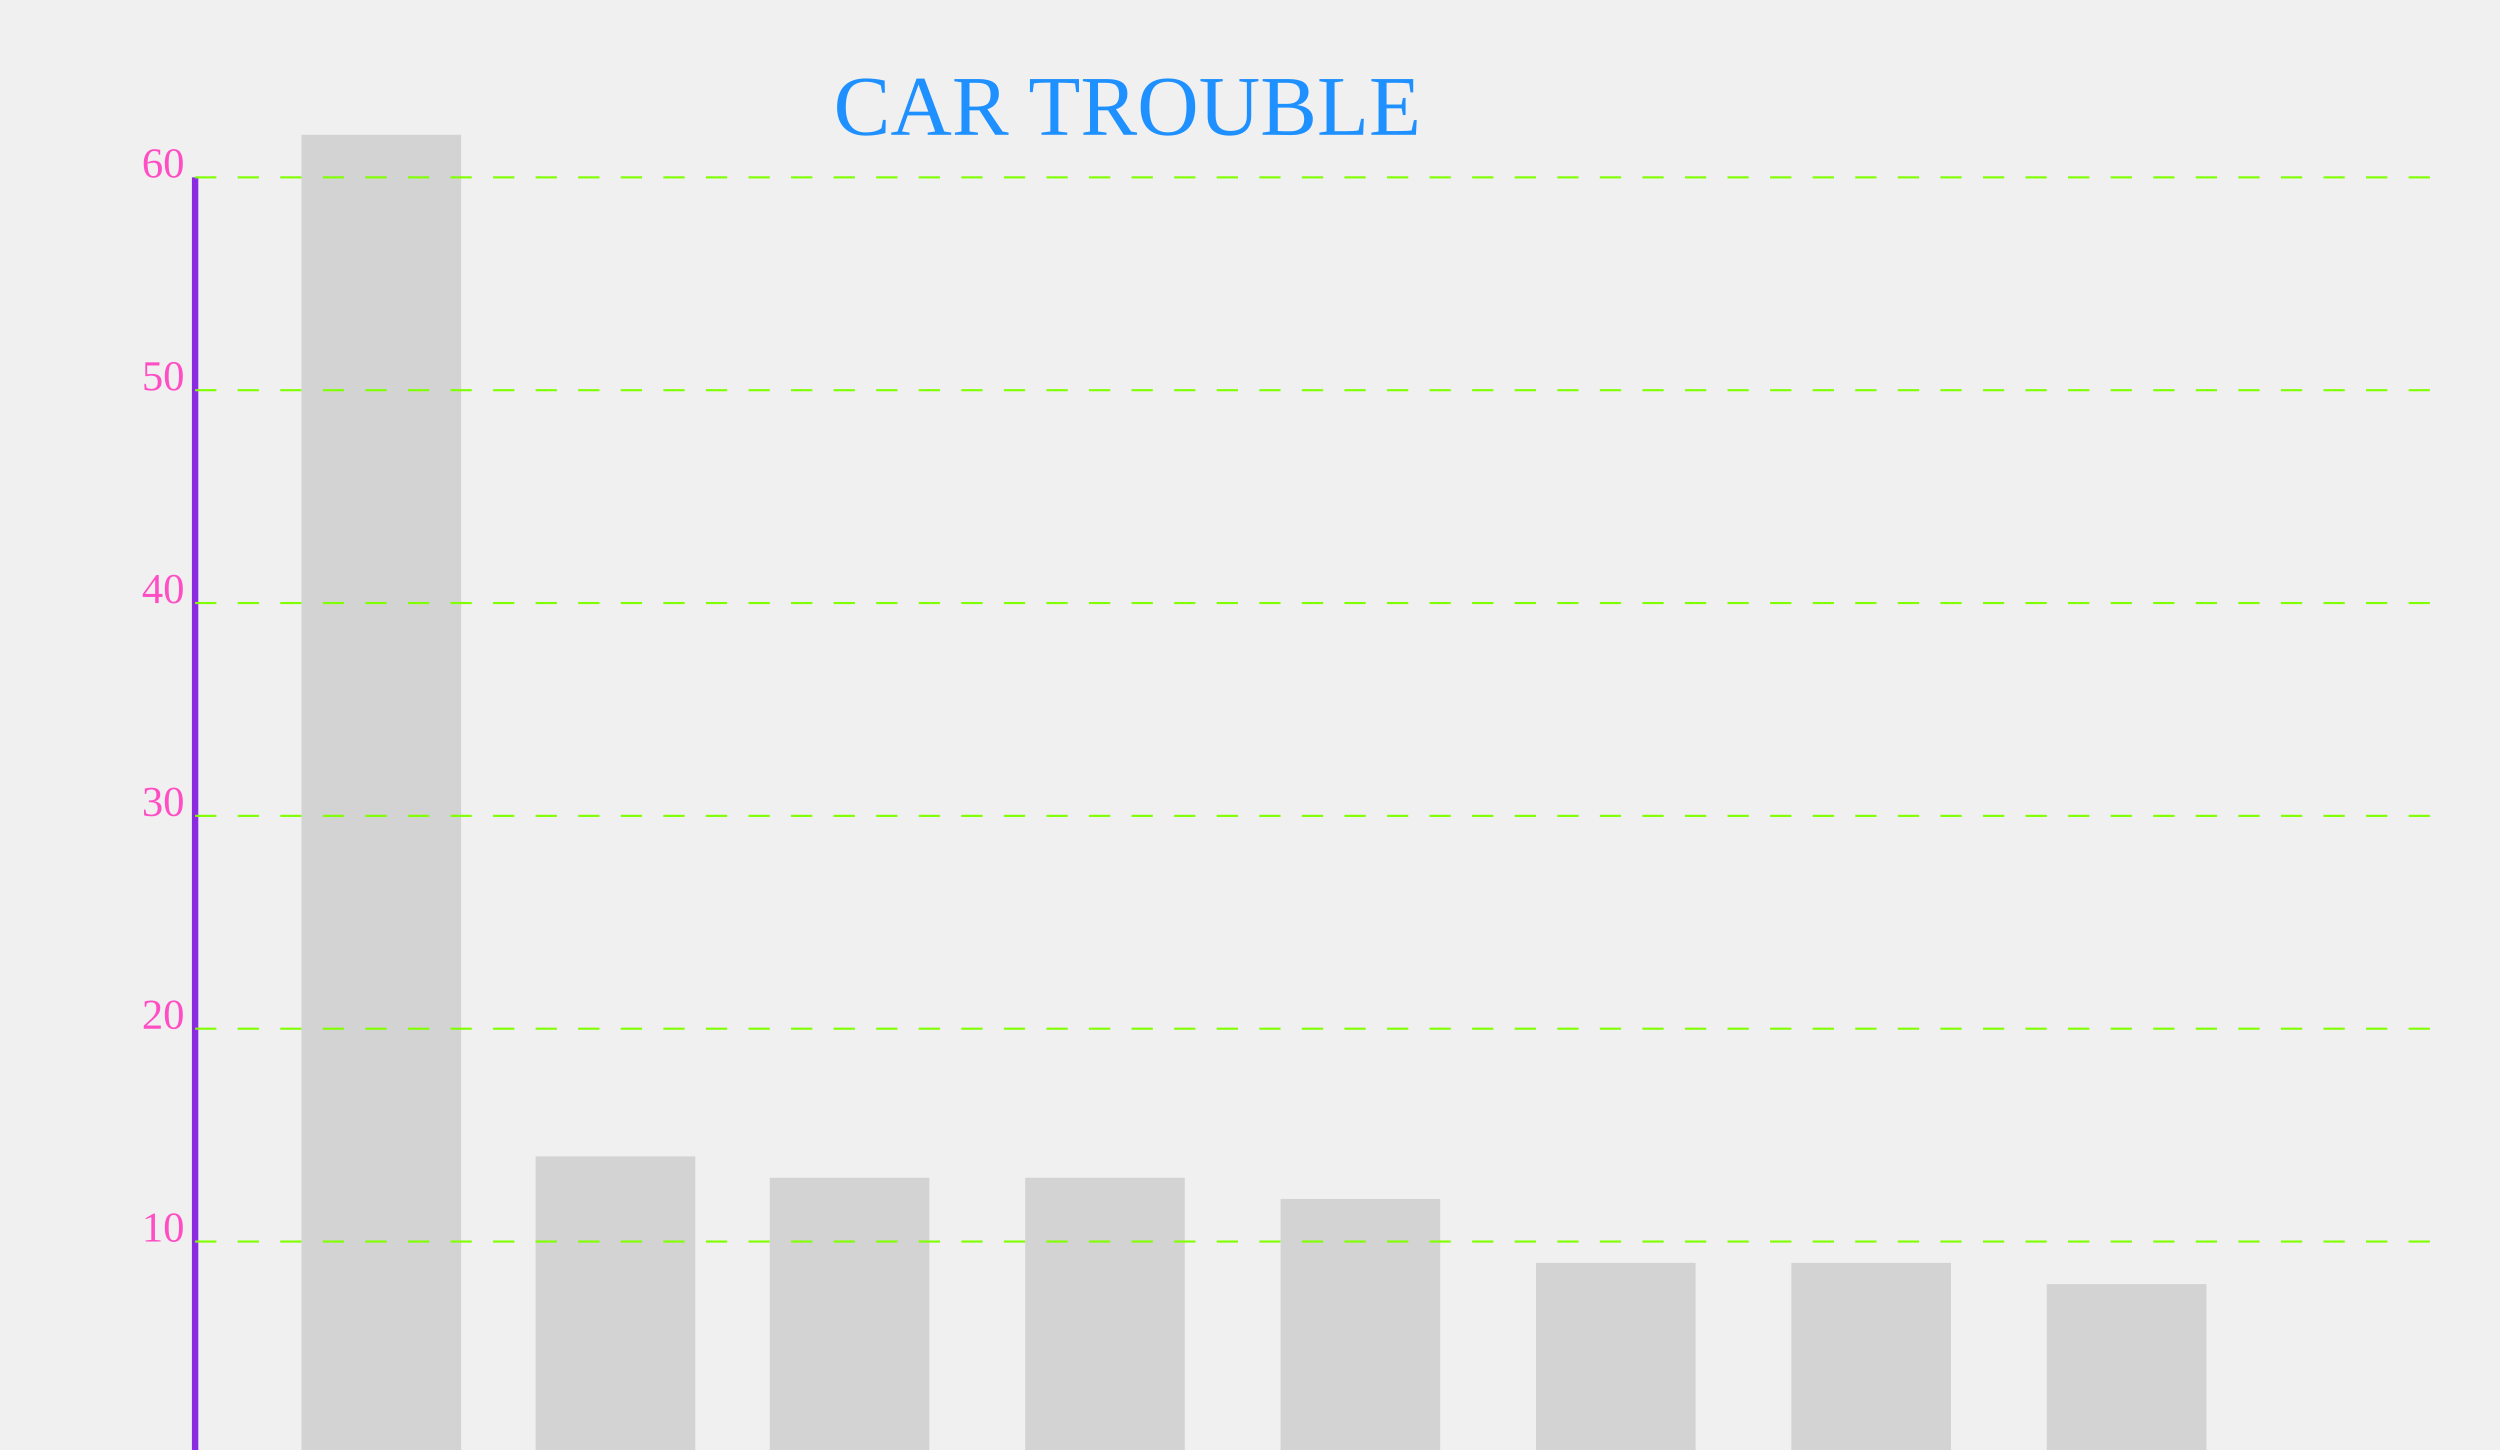
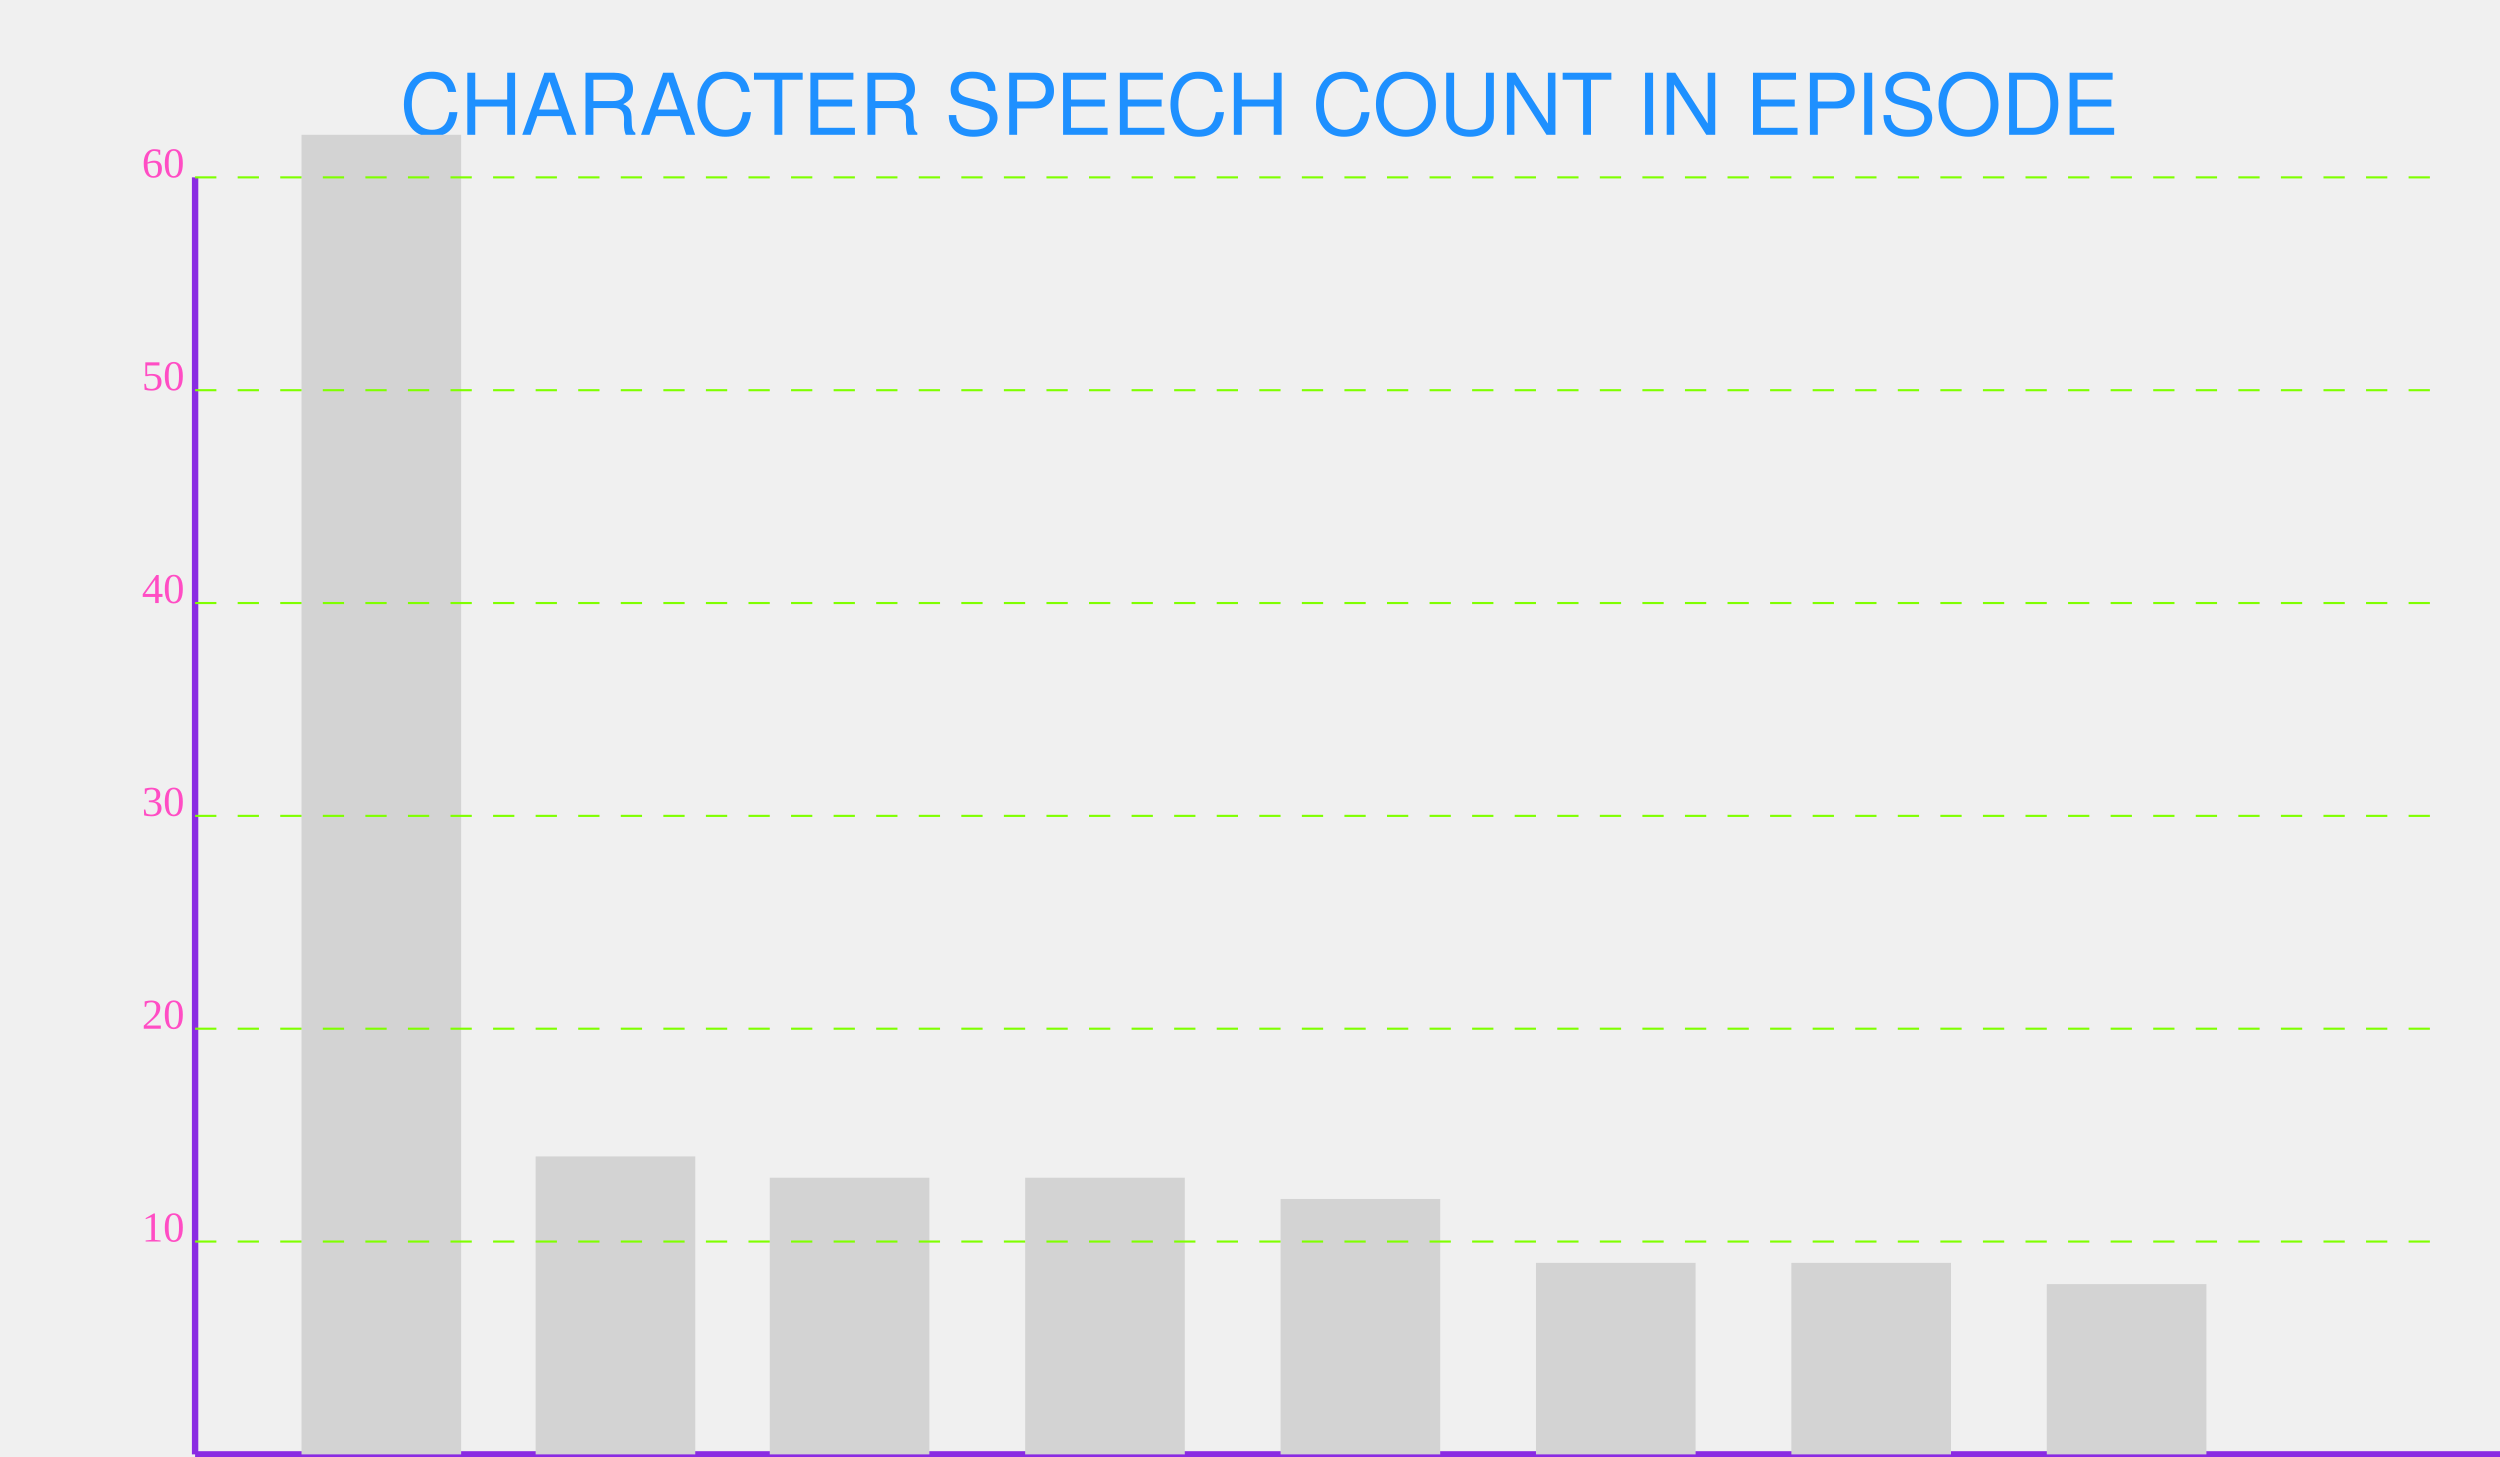
<svg xmlns="http://www.w3.org/2000/svg" width="100%" height="100%">
  <g transform="translate(25, 410) scale(.6)">
-     <text x="350" y="-620" text-anchor="start" fill="DodgerBlue" font-size="40">CAR TROUBLE</text>
+     <text x="550" y="-620" text-anchor="middle" fill="DodgerBlue" font-family="Helvetica, sans-serif" font-size="40"> CHARACTER SPEECH COUNT IN EPISODE</text>
    <line x1="50" y1="0" x2="1200" y2="0" stroke="BlueViolet" stroke-width="3" />
    <line x1="50" y1="0" x2="50" y2="-600" stroke="BlueViolet" stroke-width="3" />
    <g id="Cyborg">
      <text x="100 " y="30" text-anchor="start" font-size="22" fill="#3399ff">Cyborg</text>
      <rect x="100" y="-620" width="75" height="620" fill="lightgrey" />
    </g>
    <g id="Raven">
      <text x="210 " y="30" text-anchor="start" font-size="22" fill="#dd99ff">Raven</text>
      <rect x="210" y="-140" width="75" height="140" fill="lightgrey" />
    </g>
    <g id="Cash">
      <text x="320 " y="30" text-anchor="start" font-size="22" fill="white">Cash</text>
      <rect x="320" y="-130" width="75" height="130" fill="lightgrey" />
    </g>
    <g id="Gizmo">
      <text x="440 " y="30" text-anchor="start" font-size="22" fill="white">Gizmo</text>
      <rect x="440" y="-130" width="75" height="130" fill="lightgrey" />
    </g>
    <g id="Sammy">
      <text x="560 " y="30" text-anchor="start" font-size="22" fill="white">Sammy</text>
      <rect x="560" y="-120" width="75" height="120" fill="lightgrey" />
    </g>
    <g id="BeastBoy">
      <text x="680 " y="30" text-anchor="start" font-size="22" fill="#1aff1a">Beast Boy</text>
      <rect x="680" y="-90" width="75" height="90" fill="lightgrey" />
    </g>
    <g id="Robin">
      <text x="800 " y="30" text-anchor="start" font-size="22" fill="#ff3333">Robin</text>
      <rect x="800" y="-90" width="75" height="90" fill="lightgrey" />
    </g>
    <g id="Starfire">
      <text x="920 " y="30" text-anchor="start" font-size="22" fill="#ffff4d">Starfire</text>
      <rect x="920" y="-80" width="75" height="80" fill="lightgrey" />
    </g>
    <text x="35" y="-100" fill="#ff4dc4" text-anchor="middle" font-size="20">10</text>
    <line x1="50" y1="-100" x2="1100" y2="-100" stroke="Chartreuse" stroke-dasharray="10" />
    <text x="35" y="-200" fill="#ff4dc4" text-anchor="middle" font-size="20">20</text>
    <line x1="50" y1="-200" x2="1100" y2="-200" stroke="Chartreuse" stroke-dasharray="10" />
    <text x="35" y="-300" fill="#ff4dc4" text-anchor="middle" font-size="20">30</text>
    <line x1="50" y1="-300" x2="1100" y2="-300" stroke="Chartreuse" stroke-dasharray="10" />
    <text x="35" y="-400" fill="#ff4dc4" text-anchor="middle" font-size="20">40</text>
    <line x1="50" y1="-400" x2="1100" y2="-400" stroke="Chartreuse" stroke-dasharray="10" />
    <text x="35" y="-500" fill="#ff4dc4" text-anchor="middle" font-size="20">50</text>
    <line x1="50" y1="-500" x2="1100" y2="-500" stroke="Chartreuse" stroke-dasharray="10" />
    <text x="35" y="-600" fill="#ff4dc4" text-anchor="middle" font-size="20">60</text>
    <line x1="50" y1="-600" x2="1100" y2="-600" stroke="Chartreuse" stroke-dasharray="10" />
  </g>
</svg>
